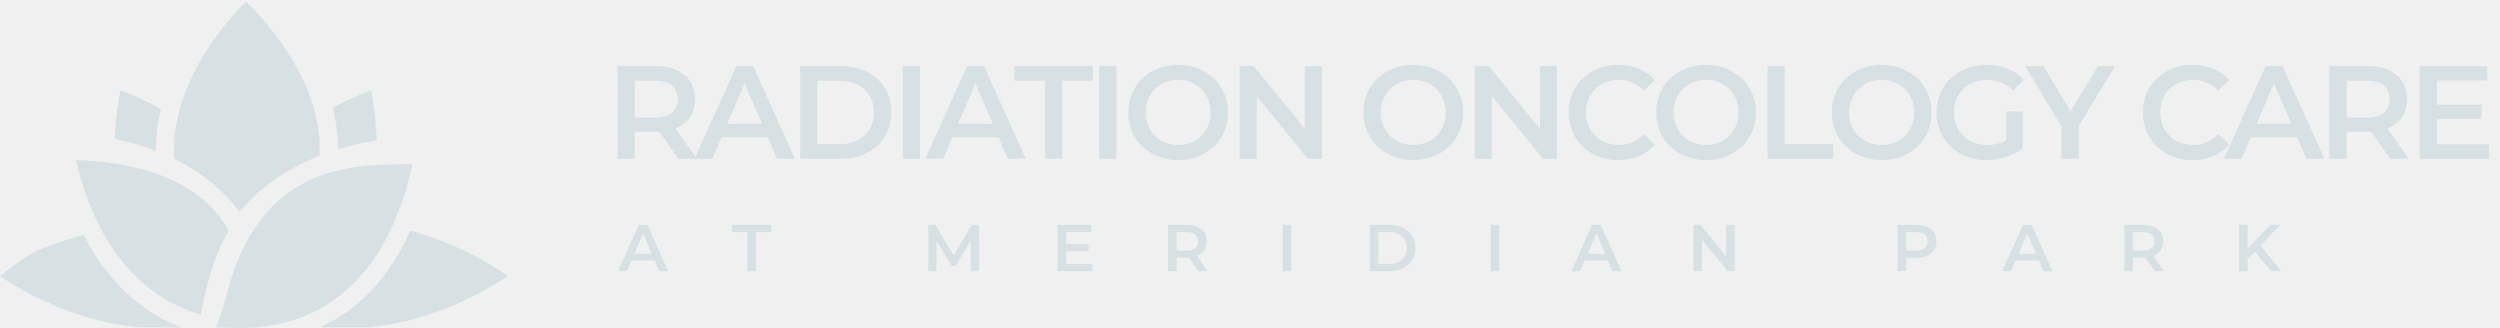
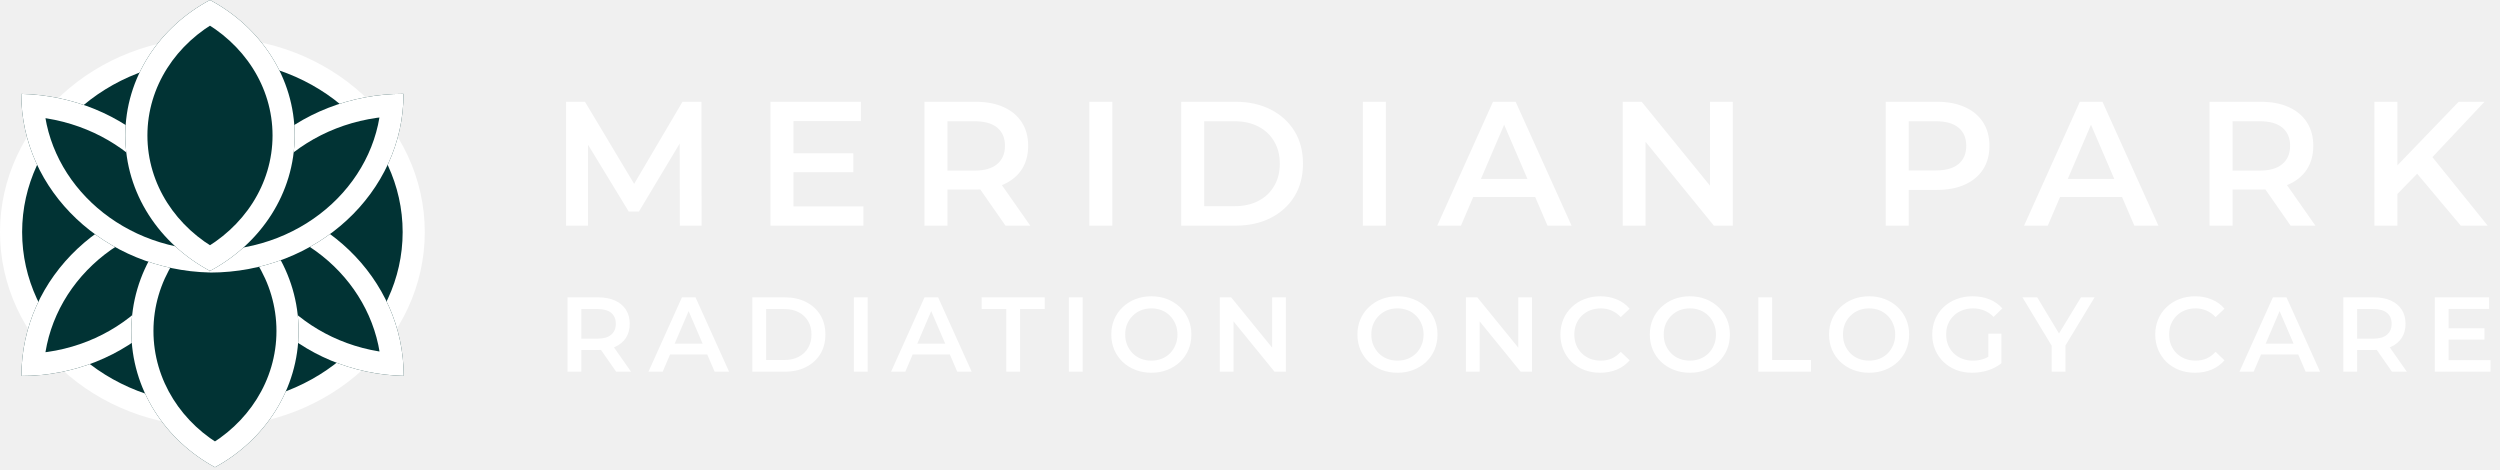
- <svg xmlns="http://www.w3.org/2000/svg" width="756" height="99" fill="none">
-   <g fill="#D7E0E3" clip-path="url(#a)">
-     <path d="M102.224 45.135a87.165 87.165 0 0 1 11.658-2.712c-.159-6.571-1.033-12.002-1.666-15.123-2.607.965-6.819 2.703-11.6 5.315a50.832 50.832 0 0 1 1.528 9.622c.059.97.085 1.936.08 2.898ZM117.575 70.586c3.922-7.924 6.09-15.715 7.137-21.005-14.385.621-45.474-2.637-56.17 39.557-.72 2.839-2.038 6.822-3.107 9.854 3.296-.457 35.183 5.857 52.14-28.406Z" />
-     <path d="M124.098 69.748a80.684 80.684 0 0 1-1.598 3.346c-6.292 12.362-14.874 20.984-25.625 25.802 30.733 3.559 56.589-15.447 56.589-15.447s-12.064-9.112-29.366-13.7ZM72.418 64.074c5.639-6.785 12.995-12.16 22.035-16.076.725-.314 1.448-.611 2.168-.894.087-1.492.097-2.996.008-4.512C95.458 22.586 79.801 5.71 74.385.441 70.944 3.88 63.317 12.21 58.09 23.133c-4.114 8.599-5.916 16.901-5.427 24.868 8.181 4.01 14.78 9.385 19.756 16.073ZM25.579 71.663c-.125-.239-.24-.472-.36-.71C9.953 75.834 10.756 75.32 0 83.45c0 0 25 18.378 55.05 15.61C42.62 94.38 32.726 85.193 25.58 71.664ZM23.023 48.473c1.146 5.192 3.356 12.866 7.443 20.605 7.19 13.616 17.37 22.367 30.282 26.043.298-.825 2.044-14.736 8.403-25.374C58.927 51.205 34.328 48.72 23.023 48.473ZM48.665 32.965c-5.05-2.817-9.521-4.66-12.248-5.668-.614 3.062-1.467 8.345-1.654 14.729 3.961.81 8.154 1.954 12.355 3.564-.017-4.145.49-8.36 1.547-12.625ZM186.9 82l6.3-14h2.56l6.32 14h-2.72l-5.42-12.62h1.04L189.58 82h-2.68Zm2.9-3.24.7-2.04h7.56l.7 2.04h-8.96ZM225.997 82V70.2h-4.64V68h11.88v2.2h-4.64V82h-2.6Zm54.719 0V68h2.14l6.12 10.22h-1.12l6.02-10.22h2.14l.02 14h-2.46l-.02-10.14h.52l-5.12 8.54h-1.16l-5.2-8.54h.6V82h-2.48Zm41.502-8.18h6.96v2.14h-6.96v-2.14Zm.2 6h7.9V82h-10.5V68h10.22v2.18h-7.62v9.64ZM353.216 82V68h5.76c1.24 0 2.3.2 3.18.6.893.4 1.58.973 2.06 1.72s.72 1.633.72 2.66c0 1.027-.24 1.913-.72 2.66-.48.733-1.167 1.3-2.06 1.7-.88.387-1.94.58-3.18.58h-4.32l1.16-1.18V82h-2.6Zm9.16 0-3.54-5.08h2.78l3.56 5.08h-2.8Zm-6.56-4.98-1.16-1.24h4.2c1.147 0 2.007-.247 2.58-.74.587-.493.88-1.18.88-2.06 0-.893-.293-1.58-.88-2.06-.573-.48-1.433-.72-2.58-.72h-4.2l1.16-1.28v8.1ZM387.845 82V68h2.6v14h-2.6Zm26.387 0V68h6.12c1.52 0 2.853.293 4 .88 1.146.587 2.04 1.4 2.68 2.44.64 1.04.96 2.267.96 3.68 0 1.4-.32 2.627-.96 3.68-.64 1.04-1.534 1.853-2.68 2.44-1.147.587-2.48.88-4 .88h-6.12Zm2.6-2.2h3.4c1.053 0 1.96-.2 2.72-.6.773-.4 1.366-.96 1.78-1.68.426-.72.64-1.56.64-2.52 0-.973-.214-1.813-.64-2.52a4.257 4.257 0 0 0-1.78-1.68c-.76-.4-1.667-.6-2.72-.6h-3.4v9.6Zm33.923 2.2V68h2.6v14h-2.6Zm24.407 0 6.3-14h2.56l6.32 14h-2.72l-5.42-12.62h1.04l-5.4 12.62h-2.68Zm2.9-3.24.7-2.04h7.56l.7 2.04h-8.96Zm34.06 3.24V68h2.14l8.78 10.78h-1.06V68h2.58v14h-2.14l-8.78-10.78h1.06V82h-2.58Zm61.719 0V68h5.76c1.24 0 2.3.2 3.18.6.893.4 1.58.973 2.06 1.72s.72 1.633.72 2.66c0 1.027-.24 1.913-.72 2.66-.48.747-1.167 1.32-2.06 1.72-.88.4-1.94.6-3.18.6h-4.32l1.16-1.22V82h-2.6Zm2.6-4.98-1.16-1.26h4.2c1.147 0 2.007-.24 2.58-.72.587-.493.88-1.18.88-2.06 0-.893-.293-1.58-.88-2.06-.573-.48-1.433-.72-2.58-.72h-4.2l1.16-1.28v8.1ZM605.474 82l6.3-14h2.56l6.32 14h-2.72l-5.42-12.62h1.04l-5.4 12.62h-2.68Zm2.9-3.24.7-2.04h7.56l.7 2.04h-8.96ZM642.435 82V68h5.76c1.24 0 2.3.2 3.18.6.893.4 1.58.973 2.06 1.72s.72 1.633.72 2.66c0 1.027-.24 1.913-.72 2.66-.48.733-1.167 1.3-2.06 1.7-.88.387-1.94.58-3.18.58h-4.32l1.16-1.18V82h-2.6Zm9.16 0-3.54-5.08h2.78l3.56 5.08h-2.8Zm-6.56-4.98-1.16-1.24h4.2c1.146 0 2.006-.247 2.58-.74.586-.493.88-1.18.88-2.06 0-.893-.294-1.58-.88-2.06-.574-.48-1.434-.72-2.58-.72h-4.2l1.16-1.28v8.1Zm34.349 1.68-.14-3.08 7.34-7.62h2.92l-6.1 6.48-1.44 1.58-2.58 2.64Zm-2.32 3.3V68h2.6v14h-2.6Zm9.76 0-5.36-6.38 1.72-1.9 6.68 8.28h-3.04ZM186.76 48V20h11.52c2.48 0 4.6.4 6.36 1.2 1.787.8 3.16 1.947 4.12 3.44.96 1.493 1.44 3.267 1.44 5.32 0 2.053-.48 3.827-1.44 5.32-.96 1.467-2.333 2.6-4.12 3.4-1.76.773-3.88 1.16-6.36 1.16h-8.64l2.32-2.36V48h-5.2Zm18.32 0L198 37.84h5.56L210.68 48h-5.6Zm-13.12-9.96-2.32-2.48h8.4c2.293 0 4.013-.493 5.16-1.48 1.173-.987 1.76-2.36 1.76-4.12 0-1.787-.587-3.16-1.76-4.12-1.147-.96-2.867-1.44-5.16-1.44h-8.4l2.32-2.56v16.2ZM210.058 48l12.6-28h5.12l12.64 28h-5.44l-10.84-25.24h2.08L215.418 48h-5.36Zm5.8-6.48 1.4-4.08h15.12l1.4 4.08h-17.92ZM241.979 48V20h12.24c3.04 0 5.706.587 8 1.76 2.293 1.173 4.08 2.8 5.36 4.88 1.28 2.08 1.92 4.533 1.92 7.36 0 2.8-.64 5.253-1.92 7.36-1.28 2.08-3.067 3.707-5.36 4.88-2.294 1.173-4.96 1.76-8 1.76h-12.24Zm5.2-4.4h6.8c2.106 0 3.92-.4 5.44-1.2 1.546-.8 2.733-1.92 3.56-3.36.853-1.44 1.28-3.12 1.28-5.04 0-1.947-.427-3.627-1.28-5.04-.827-1.44-2.014-2.56-3.56-3.36-1.52-.8-3.334-1.2-5.44-1.2h-6.8v19.2Zm25.847 4.4V20h5.2v28h-5.2Zm6.813 0 12.6-28h5.12l12.64 28h-5.44l-10.84-25.24h2.08L285.199 48h-5.36Zm5.8-6.48 1.4-4.08h15.12l1.4 4.08h-17.92ZM316.034 48V24.4h-9.28V20h23.76v4.4h-9.28V48h-5.2Zm16.382 0V20h5.2v28h-5.2Zm23.894.4c-2.187 0-4.2-.36-6.04-1.08-1.84-.72-3.44-1.72-4.8-3a13.863 13.863 0 0 1-3.16-4.56c-.747-1.76-1.12-3.68-1.12-5.76 0-2.08.373-3.987 1.12-5.72.746-1.76 1.8-3.28 3.16-4.56 1.36-1.307 2.96-2.32 4.8-3.04 1.84-.72 3.84-1.08 6-1.08 2.186 0 4.186.36 6 1.08 1.84.72 3.44 1.733 4.8 3.04 1.36 1.28 2.413 2.8 3.16 4.56.746 1.733 1.12 3.64 1.12 5.72 0 2.08-.374 4-1.12 5.76-.747 1.76-1.8 3.28-3.16 4.56-1.36 1.28-2.96 2.28-4.8 3-1.814.72-3.8 1.08-5.96 1.08Zm-.04-4.56c1.413 0 2.72-.24 3.92-.72 1.2-.48 2.24-1.16 3.12-2.04a9.726 9.726 0 0 0 2.04-3.12c.506-1.2.76-2.52.76-3.96s-.254-2.747-.76-3.92a9.179 9.179 0 0 0-2.04-3.12 8.9 8.9 0 0 0-3.12-2.08c-1.2-.48-2.507-.72-3.92-.72-1.414 0-2.72.24-3.92.72a9.4 9.4 0 0 0-3.12 2.08 9.681 9.681 0 0 0-2.08 3.12c-.48 1.173-.72 2.48-.72 3.92 0 1.413.24 2.72.72 3.92a10.16 10.16 0 0 0 2.08 3.16c.88.88 1.92 1.56 3.12 2.04 1.2.48 2.506.72 3.92.72ZM374.862 48V20h4.28l17.56 21.56h-2.12V20h5.16v28h-4.28l-17.56-21.56h2.12V48h-5.16Zm52.557.4c-2.187 0-4.2-.36-6.04-1.08-1.84-.72-3.44-1.72-4.8-3a13.878 13.878 0 0 1-3.16-4.56c-.747-1.76-1.12-3.68-1.12-5.76 0-2.08.373-3.987 1.12-5.72.747-1.76 1.8-3.28 3.16-4.56 1.36-1.307 2.96-2.32 4.8-3.04 1.84-.72 3.84-1.08 6-1.08 2.187 0 4.187.36 6 1.08 1.84.72 3.44 1.733 4.8 3.04 1.36 1.28 2.413 2.8 3.16 4.56.747 1.733 1.12 3.64 1.12 5.72 0 2.08-.373 4-1.12 5.76-.747 1.76-1.8 3.28-3.16 4.56-1.36 1.28-2.96 2.28-4.8 3-1.813.72-3.8 1.08-5.96 1.08Zm-.04-4.56c1.413 0 2.72-.24 3.92-.72 1.2-.48 2.24-1.16 3.12-2.04a9.726 9.726 0 0 0 2.04-3.12c.507-1.2.76-2.52.76-3.96s-.253-2.747-.76-3.92a9.179 9.179 0 0 0-2.04-3.12 8.9 8.9 0 0 0-3.12-2.08c-1.2-.48-2.507-.72-3.92-.72-1.413 0-2.72.24-3.92.72a9.42 9.42 0 0 0-3.12 2.08 9.697 9.697 0 0 0-2.08 3.12c-.48 1.173-.72 2.48-.72 3.92 0 1.413.24 2.72.72 3.92.507 1.2 1.2 2.253 2.08 3.16.88.88 1.92 1.56 3.12 2.04 1.2.48 2.507.72 3.92.72ZM445.971 48V20h4.28l17.56 21.56h-2.12V20h5.16v28h-4.28l-17.56-21.56h2.12V48h-5.16Zm43.343.4c-2.134 0-4.12-.347-5.96-1.04-1.814-.72-3.4-1.72-4.76-3a14.035 14.035 0 0 1-3.12-4.6c-.747-1.76-1.12-3.68-1.12-5.76 0-2.08.373-4 1.12-5.76.746-1.76 1.8-3.28 3.16-4.56a14.009 14.009 0 0 1 4.76-3c1.813-.72 3.8-1.08 5.96-1.08 2.293 0 4.386.4 6.28 1.2a12.26 12.26 0 0 1 4.8 3.48l-3.36 3.16c-1.014-1.093-2.147-1.907-3.4-2.44-1.254-.56-2.614-.84-4.08-.84-1.467 0-2.814.24-4.04.72a9.61 9.61 0 0 0-3.16 2.04 9.681 9.681 0 0 0-2.08 3.12c-.48 1.2-.72 2.52-.72 3.96s.24 2.76.72 3.96c.506 1.2 1.2 2.24 2.08 3.12a9.61 9.61 0 0 0 3.16 2.04c1.226.48 2.573.72 4.04.72 1.466 0 2.826-.267 4.08-.8 1.253-.56 2.386-1.4 3.4-2.52l3.36 3.2c-1.307 1.52-2.907 2.68-4.8 3.48-1.894.8-4 1.2-6.32 1.2Zm26.636 0c-2.186 0-4.2-.36-6.04-1.08-1.84-.72-3.44-1.72-4.8-3a13.878 13.878 0 0 1-3.16-4.56c-.746-1.76-1.12-3.68-1.12-5.76 0-2.08.374-3.987 1.12-5.72.747-1.76 1.8-3.28 3.16-4.56 1.36-1.307 2.96-2.32 4.8-3.04 1.84-.72 3.84-1.08 6-1.08 2.187 0 4.187.36 6 1.08 1.84.72 3.44 1.733 4.8 3.04 1.36 1.28 2.414 2.8 3.16 4.56.747 1.733 1.12 3.64 1.12 5.72 0 2.08-.373 4-1.12 5.76-.746 1.76-1.8 3.28-3.16 4.56-1.36 1.28-2.96 2.28-4.8 3-1.813.72-3.8 1.08-5.96 1.08Zm-.04-4.56c1.414 0 2.72-.24 3.92-.72 1.2-.48 2.24-1.16 3.12-2.04a9.726 9.726 0 0 0 2.04-3.12c.507-1.2.76-2.52.76-3.96s-.253-2.747-.76-3.92a9.179 9.179 0 0 0-2.04-3.12 8.9 8.9 0 0 0-3.12-2.08c-1.2-.48-2.506-.72-3.92-.72-1.413 0-2.72.24-3.92.72a9.42 9.42 0 0 0-3.12 2.08 9.697 9.697 0 0 0-2.08 3.12c-.48 1.173-.72 2.48-.72 3.92 0 1.413.24 2.72.72 3.92.507 1.2 1.2 2.253 2.08 3.16.88.88 1.92 1.56 3.12 2.04 1.2.48 2.507.72 3.92.72ZM534.502 48V20h5.2v23.6h14.64V48h-19.84Zm34.558.4c-2.187 0-4.2-.36-6.04-1.08-1.84-.72-3.44-1.72-4.8-3a13.863 13.863 0 0 1-3.16-4.56c-.747-1.76-1.12-3.68-1.12-5.76 0-2.08.373-3.987 1.12-5.72.746-1.76 1.8-3.28 3.16-4.56 1.36-1.307 2.96-2.32 4.8-3.04 1.84-.72 3.84-1.08 6-1.08 2.186 0 4.186.36 6 1.08 1.84.72 3.44 1.733 4.8 3.04 1.36 1.28 2.413 2.8 3.16 4.56.746 1.733 1.12 3.64 1.12 5.72 0 2.08-.374 4-1.12 5.76-.747 1.76-1.8 3.28-3.16 4.56-1.36 1.28-2.96 2.28-4.8 3-1.814.72-3.8 1.08-5.96 1.08Zm-.04-4.56c1.413 0 2.72-.24 3.92-.72 1.2-.48 2.24-1.16 3.12-2.04a9.726 9.726 0 0 0 2.04-3.12c.506-1.2.76-2.52.76-3.96s-.254-2.747-.76-3.92a9.179 9.179 0 0 0-2.04-3.12 8.9 8.9 0 0 0-3.12-2.08c-1.2-.48-2.507-.72-3.92-.72-1.414 0-2.72.24-3.92.72a9.4 9.4 0 0 0-3.12 2.08 9.681 9.681 0 0 0-2.08 3.12c-.48 1.173-.72 2.48-.72 3.92 0 1.413.24 2.72.72 3.92a10.16 10.16 0 0 0 2.08 3.16c.88.88 1.92 1.56 3.12 2.04 1.2.48 2.506.72 3.92.72Zm31.672 4.56c-2.187 0-4.2-.347-6.04-1.04-1.814-.72-3.4-1.72-4.76-3a13.754 13.754 0 0 1-3.16-4.6c-.747-1.76-1.12-3.68-1.12-5.76 0-2.08.373-4 1.12-5.76.746-1.76 1.8-3.28 3.16-4.56 1.386-1.307 3-2.307 4.84-3 1.84-.72 3.853-1.08 6.04-1.08 2.373 0 4.506.387 6.4 1.16 1.92.773 3.533 1.907 4.84 3.4l-3.28 3.2c-1.094-1.093-2.28-1.893-3.56-2.4-1.254-.533-2.64-.8-4.16-.8-1.467 0-2.827.24-4.08.72-1.254.48-2.334 1.16-3.24 2.04a9.368 9.368 0 0 0-2.12 3.12c-.48 1.2-.72 2.52-.72 3.96 0 1.413.24 2.72.72 3.92a9.816 9.816 0 0 0 2.12 3.16 9.51 9.51 0 0 0 3.2 2.04c1.226.48 2.586.72 4.08.72 1.386 0 2.72-.213 4-.64 1.306-.453 2.546-1.2 3.72-2.24l2.96 3.88c-1.467 1.173-3.174 2.067-5.12 2.68-1.92.587-3.867.88-5.84.88Zm6.04-4.24V33.68h4.92v11.16l-4.92-.68ZM623.39 48V36.92l1.16 3.2L612.39 20h5.56l9.76 16.2h-3.12l9.84-16.2h5.12l-12.16 20.12 1.2-3.2V48h-5.2Zm39.58.4c-2.133 0-4.12-.347-5.96-1.04-1.813-.72-3.4-1.72-4.76-3a14.065 14.065 0 0 1-3.12-4.6c-.747-1.76-1.12-3.68-1.12-5.76 0-2.08.373-4 1.12-5.76.747-1.76 1.8-3.28 3.16-4.56a14.018 14.018 0 0 1 4.76-3c1.813-.72 3.8-1.08 5.96-1.08 2.293 0 4.387.4 6.28 1.2a12.26 12.26 0 0 1 4.8 3.48l-3.36 3.16c-1.013-1.093-2.147-1.907-3.4-2.44-1.253-.56-2.613-.84-4.08-.84s-2.813.24-4.04.72a9.62 9.62 0 0 0-3.16 2.04 9.697 9.697 0 0 0-2.08 3.12c-.48 1.2-.72 2.52-.72 3.96s.24 2.76.72 3.96c.507 1.2 1.2 2.24 2.08 3.12a9.62 9.62 0 0 0 3.16 2.04c1.227.48 2.573.72 4.04.72s2.827-.267 4.08-.8c1.253-.56 2.387-1.4 3.4-2.52l3.36 3.2c-1.307 1.52-2.907 2.68-4.8 3.48-1.893.8-4 1.2-6.32 1.2Zm9.557-.4 12.6-28h5.12l12.64 28h-5.44l-10.84-25.24h2.08L677.887 48h-5.36Zm5.8-6.48 1.4-4.08h15.12l1.4 4.08h-17.92ZM704.448 48V20h11.52c2.48 0 4.6.4 6.36 1.2 1.786.8 3.16 1.947 4.12 3.44.96 1.493 1.44 3.267 1.44 5.32 0 2.053-.48 3.827-1.44 5.32-.96 1.467-2.334 2.6-4.12 3.4-1.76.773-3.88 1.16-6.36 1.16h-8.64l2.32-2.36V48h-5.2Zm18.32 0-7.08-10.16h5.559L728.368 48h-5.6Zm-13.12-9.96-2.32-2.48h8.4c2.293 0 4.013-.493 5.159-1.48 1.174-.987 1.761-2.36 1.761-4.12 0-1.787-.587-3.16-1.761-4.12-1.146-.96-2.866-1.44-5.159-1.44h-8.4l2.32-2.56v16.2Zm26.857-6.4h13.92v4.28h-13.92v-4.28Zm.4 12h15.8V48h-21V20h20.44v4.36h-15.24v19.28Z" />
+ <svg xmlns="http://www.w3.org/2000/svg" width="565" height="106" fill="none">
+   <g clip-path="url(#a)">
+     <path fill="#fff" d="M128.256 84V67.2h6.912c1.488 0 2.76.24 3.816.72 1.072.48 1.896 1.168 2.472 2.064.576.896.864 1.96.864 3.192 0 1.232-.288 2.296-.864 3.192-.576.88-1.4 1.56-2.472 2.04-1.056.464-2.328.696-3.816.696h-5.184l1.392-1.416V84h-3.12Zm10.992 0L135 77.904h3.336L142.608 84h-3.36Zm-7.872-5.976-1.392-1.488h5.04c1.376 0 2.408-.296 3.096-.888.704-.592 1.056-1.416 1.056-2.472 0-1.072-.352-1.896-1.056-2.472-.688-.576-1.72-.864-3.096-.864h-5.04l1.392-1.536v9.72ZM146.555 84l7.56-16.8h3.072l7.584 16.8h-3.264l-6.504-15.144h1.248L149.771 84h-3.216Zm3.48-3.888.84-2.448h9.072l.84 2.448h-10.752ZM170.027 84V67.2h7.344c1.824 0 3.424.352 4.8 1.056 1.376.704 2.448 1.68 3.216 2.928.768 1.248 1.152 2.72 1.152 4.416 0 1.68-.384 3.152-1.152 4.416-.768 1.248-1.84 2.224-3.216 2.928-1.376.704-2.976 1.056-4.8 1.056h-7.344Zm3.12-2.64h4.08c1.264 0 2.352-.24 3.264-.72.928-.48 1.64-1.152 2.136-2.016.512-.864.768-1.872.768-3.024 0-1.168-.256-2.176-.768-3.024-.496-.864-1.208-1.536-2.136-2.016-.912-.48-2-.72-3.264-.72h-4.08v11.52ZM192.975 84V67.2h3.12V84h-3.12Zm8.408 0 7.56-16.8h3.072l7.584 16.8h-3.264l-6.504-15.144h1.248L204.599 84h-3.216Zm3.48-3.888.84-2.448h9.072l.84 2.448h-10.752ZM227.42 84V69.84h-5.568V67.2h14.256v2.64h-5.568V84h-3.12Zm14.15 0V67.2h3.12V84h-3.12Zm18.656.24c-1.312 0-2.52-.216-3.624-.648a8.867 8.867 0 0 1-2.88-1.8 8.323 8.323 0 0 1-1.896-2.736c-.448-1.056-.672-2.208-.672-3.456 0-1.248.224-2.392.672-3.432a8.004 8.004 0 0 1 1.896-2.736 8.664 8.664 0 0 1 2.88-1.824c1.104-.432 2.304-.648 3.6-.648 1.312 0 2.512.216 3.6.648a8.664 8.664 0 0 1 2.88 1.824 8.004 8.004 0 0 1 1.896 2.736c.448 1.04.672 2.184.672 3.432 0 1.248-.224 2.4-.672 3.456a8.004 8.004 0 0 1-1.896 2.736 8.867 8.867 0 0 1-2.88 1.8c-1.088.432-2.28.648-3.576.648Zm-.024-2.736c.848 0 1.632-.144 2.352-.432a5.507 5.507 0 0 0 1.872-1.224 5.835 5.835 0 0 0 1.224-1.872c.304-.72.456-1.512.456-2.376 0-.864-.152-1.648-.456-2.352a5.507 5.507 0 0 0-1.224-1.872 5.34 5.34 0 0 0-1.872-1.248 6.276 6.276 0 0 0-2.352-.432c-.848 0-1.632.144-2.352.432a5.648 5.648 0 0 0-1.872 1.248 5.815 5.815 0 0 0-1.248 1.872c-.288.704-.432 1.488-.432 2.352 0 .848.144 1.632.432 2.352.304.72.72 1.352 1.248 1.896a5.507 5.507 0 0 0 1.872 1.224c.72.288 1.504.432 2.352.432ZM275.677 84V67.2h2.568l10.536 12.936h-1.272V67.2h3.096V84h-2.568l-10.536-12.936h1.272V84h-3.096Zm40.174.24c-1.312 0-2.52-.216-3.624-.648a8.867 8.867 0 0 1-2.88-1.8 8.323 8.323 0 0 1-1.896-2.736c-.448-1.056-.672-2.208-.672-3.456 0-1.248.224-2.392.672-3.432a8.004 8.004 0 0 1 1.896-2.736 8.664 8.664 0 0 1 2.88-1.824c1.104-.432 2.304-.648 3.6-.648 1.312 0 2.512.216 3.6.648a8.664 8.664 0 0 1 2.88 1.824 8.004 8.004 0 0 1 1.896 2.736c.448 1.04.672 2.184.672 3.432 0 1.248-.224 2.4-.672 3.456a8.004 8.004 0 0 1-1.896 2.736 8.867 8.867 0 0 1-2.88 1.8c-1.088.432-2.28.648-3.576.648Zm-.024-2.736c.848 0 1.632-.144 2.352-.432a5.507 5.507 0 0 0 1.872-1.224 5.835 5.835 0 0 0 1.224-1.872c.304-.72.456-1.512.456-2.376 0-.864-.152-1.648-.456-2.352a5.507 5.507 0 0 0-1.224-1.872 5.34 5.34 0 0 0-1.872-1.248 6.276 6.276 0 0 0-2.352-.432c-.848 0-1.632.144-2.352.432a5.648 5.648 0 0 0-1.872 1.248 5.815 5.815 0 0 0-1.248 1.872c-.288.704-.432 1.488-.432 2.352 0 .848.144 1.632.432 2.352.304.72.72 1.352 1.248 1.896a5.507 5.507 0 0 0 1.872 1.224c.72.288 1.504.432 2.352.432ZM331.303 84V67.2h2.568l10.536 12.936h-1.272V67.2h3.096V84h-2.568l-10.536-12.936h1.272V84h-3.096Zm30.325.24c-1.28 0-2.472-.208-3.576-.624a8.929 8.929 0 0 1-2.856-1.8 8.433 8.433 0 0 1-1.872-2.76c-.448-1.056-.672-2.208-.672-3.456 0-1.248.224-2.4.672-3.456a8.004 8.004 0 0 1 1.896-2.736 8.41 8.41 0 0 1 2.856-1.8c1.088-.432 2.28-.648 3.576-.648 1.376 0 2.632.24 3.768.72a7.353 7.353 0 0 1 2.88 2.088l-2.016 1.896c-.608-.656-1.288-1.144-2.04-1.464a5.932 5.932 0 0 0-2.448-.504c-.88 0-1.688.144-2.424.432a5.77 5.77 0 0 0-1.896 1.224 5.815 5.815 0 0 0-1.248 1.872c-.288.72-.432 1.512-.432 2.376 0 .864.144 1.656.432 2.376.304.72.72 1.344 1.248 1.872a5.77 5.77 0 0 0 1.896 1.224c.736.288 1.544.432 2.424.432.88 0 1.696-.16 2.448-.48.752-.336 1.432-.84 2.04-1.512l2.016 1.92a7.685 7.685 0 0 1-2.88 2.088c-1.136.48-2.4.72-3.792.72Zm20.302 0c-1.312 0-2.52-.216-3.624-.648a8.867 8.867 0 0 1-2.88-1.8 8.323 8.323 0 0 1-1.896-2.736c-.448-1.056-.672-2.208-.672-3.456 0-1.248.224-2.392.672-3.432a8.004 8.004 0 0 1 1.896-2.736 8.664 8.664 0 0 1 2.88-1.824c1.104-.432 2.304-.648 3.6-.648 1.312 0 2.512.216 3.6.648a8.664 8.664 0 0 1 2.88 1.824 8.004 8.004 0 0 1 1.896 2.736c.448 1.04.672 2.184.672 3.432 0 1.248-.224 2.4-.672 3.456a8.004 8.004 0 0 1-1.896 2.736 8.867 8.867 0 0 1-2.88 1.8c-1.088.432-2.28.648-3.576.648Zm-.024-2.736c.848 0 1.632-.144 2.352-.432a5.507 5.507 0 0 0 1.872-1.224 5.835 5.835 0 0 0 1.224-1.872c.304-.72.456-1.512.456-2.376 0-.864-.152-1.648-.456-2.352a5.507 5.507 0 0 0-1.224-1.872 5.34 5.34 0 0 0-1.872-1.248 6.276 6.276 0 0 0-2.352-.432c-.848 0-1.632.144-2.352.432a5.648 5.648 0 0 0-1.872 1.248 5.815 5.815 0 0 0-1.248 1.872c-.288.704-.432 1.488-.432 2.352 0 .848.144 1.632.432 2.352.304.72.72 1.352 1.248 1.896a5.507 5.507 0 0 0 1.872 1.224c.72.288 1.504.432 2.352.432ZM397.381 84V67.2h3.12v14.16h8.784V84h-11.904Zm25.055.24c-1.312 0-2.52-.216-3.624-.648a8.867 8.867 0 0 1-2.88-1.8 8.323 8.323 0 0 1-1.896-2.736c-.448-1.056-.672-2.208-.672-3.456 0-1.248.224-2.392.672-3.432a8.004 8.004 0 0 1 1.896-2.736 8.664 8.664 0 0 1 2.88-1.824c1.104-.432 2.304-.648 3.6-.648 1.312 0 2.512.216 3.6.648a8.664 8.664 0 0 1 2.88 1.824 8.004 8.004 0 0 1 1.896 2.736c.448 1.04.672 2.184.672 3.432 0 1.248-.224 2.4-.672 3.456a8.004 8.004 0 0 1-1.896 2.736 8.867 8.867 0 0 1-2.88 1.8c-1.088.432-2.28.648-3.576.648Zm-.024-2.736c.848 0 1.632-.144 2.352-.432a5.507 5.507 0 0 0 1.872-1.224 5.835 5.835 0 0 0 1.224-1.872c.304-.72.456-1.512.456-2.376 0-.864-.152-1.648-.456-2.352a5.507 5.507 0 0 0-1.224-1.872 5.34 5.34 0 0 0-1.872-1.248 6.276 6.276 0 0 0-2.352-.432c-.848 0-1.632.144-2.352.432a5.648 5.648 0 0 0-1.872 1.248 5.815 5.815 0 0 0-1.248 1.872c-.288.704-.432 1.488-.432 2.352 0 .848.144 1.632.432 2.352.304.72.72 1.352 1.248 1.896a5.507 5.507 0 0 0 1.872 1.224c.72.288 1.504.432 2.352.432Zm23.323 2.736c-1.312 0-2.52-.208-3.624-.624a8.929 8.929 0 0 1-2.856-1.8 8.258 8.258 0 0 1-1.896-2.76c-.448-1.056-.672-2.208-.672-3.456 0-1.248.224-2.4.672-3.456a8.004 8.004 0 0 1 1.896-2.736 8.616 8.616 0 0 1 2.904-1.8c1.104-.432 2.312-.648 3.624-.648 1.424 0 2.704.232 3.84.696a7.535 7.535 0 0 1 2.904 2.04l-1.968 1.92c-.656-.656-1.368-1.136-2.136-1.44-.752-.32-1.584-.48-2.496-.48-.88 0-1.696.144-2.448.432-.752.288-1.4.696-1.944 1.224a5.63 5.63 0 0 0-1.272 1.872c-.288.72-.432 1.512-.432 2.376 0 .848.144 1.632.432 2.352a5.9 5.9 0 0 0 1.272 1.896 5.712 5.712 0 0 0 1.92 1.224c.736.288 1.552.432 2.448.432a7.54 7.54 0 0 0 2.4-.384c.784-.272 1.528-.72 2.232-1.344l1.776 2.328c-.88.704-1.904 1.24-3.072 1.608-1.152.352-2.32.528-3.504.528Zm3.624-2.544v-6.288h2.952v6.696l-2.952-.408ZM463.674 84v-6.648l.696 1.92-7.296-12.072h3.336l5.856 9.72h-1.872l5.904-9.72h3.072l-7.296 12.072.72-1.92V84h-3.12Zm32.388.24c-1.28 0-2.472-.208-3.576-.624a8.929 8.929 0 0 1-2.856-1.8 8.433 8.433 0 0 1-1.872-2.76c-.448-1.056-.672-2.208-.672-3.456 0-1.248.224-2.4.672-3.456a8.004 8.004 0 0 1 1.896-2.736 8.41 8.41 0 0 1 2.856-1.8c1.088-.432 2.28-.648 3.576-.648 1.376 0 2.632.24 3.768.72a7.353 7.353 0 0 1 2.88 2.088l-2.016 1.896c-.608-.656-1.288-1.144-2.04-1.464a5.932 5.932 0 0 0-2.448-.504c-.88 0-1.688.144-2.424.432a5.77 5.77 0 0 0-1.896 1.224 5.815 5.815 0 0 0-1.248 1.872c-.288.72-.432 1.512-.432 2.376 0 .864.144 1.656.432 2.376.304.72.72 1.344 1.248 1.872a5.77 5.77 0 0 0 1.896 1.224c.736.288 1.544.432 2.424.432.88 0 1.696-.16 2.448-.48.752-.336 1.432-.84 2.04-1.512l2.016 1.92a7.685 7.685 0 0 1-2.88 2.088c-1.136.48-2.4.72-3.792.72Zm10.054-.24 7.56-16.8h3.072l7.584 16.8h-3.264l-6.504-15.144h1.248L509.332 84h-3.216Zm3.48-3.888.84-2.448h9.072l.84 2.448h-10.752ZM529.588 84V67.2h6.912c1.488 0 2.76.24 3.816.72 1.072.48 1.896 1.168 2.472 2.064.576.896.864 1.96.864 3.192 0 1.232-.288 2.296-.864 3.192-.576.88-1.4 1.56-2.472 2.04-1.056.464-2.328.696-3.816.696h-5.184l1.392-1.416V84h-3.12Zm10.992 0-4.248-6.096h3.336L543.94 84h-3.36Zm-7.872-5.976-1.392-1.488h5.04c1.376 0 2.408-.296 3.096-.888.704-.592 1.056-1.416 1.056-2.472 0-1.072-.352-1.896-1.056-2.472-.688-.576-1.72-.864-3.096-.864h-5.04l1.392-1.536v9.72Zm20.435-3.84h8.352v2.568h-8.352v-2.568Zm.24 7.2h9.48V84h-12.6V67.2h12.264v2.616h-9.144v11.568ZM127.924 51V23h4.28l12.24 20.44h-2.24L154.244 23h4.28l.04 28h-4.92l-.04-20.28h1.04l-10.24 17.08h-2.32l-10.4-17.08h1.2V51h-4.96Zm51.003-16.36h13.92v4.28h-13.92v-4.28Zm.4 12h15.8V51h-21V23h20.44v4.36h-15.24v19.28ZM208.924 51V23h11.52c2.48 0 4.6.4 6.36 1.2 1.787.8 3.16 1.947 4.12 3.44.96 1.493 1.44 3.267 1.44 5.32 0 2.053-.48 3.827-1.44 5.32-.96 1.467-2.333 2.6-4.12 3.4-1.76.773-3.88 1.16-6.36 1.16h-8.64l2.32-2.36V51h-5.2Zm18.32 0-7.08-10.16h5.56l7.12 10.16h-5.6Zm-13.12-9.96-2.32-2.48h8.4c2.293 0 4.013-.493 5.16-1.48 1.173-.987 1.76-2.36 1.76-4.12 0-1.787-.587-3.16-1.76-4.12-1.147-.96-2.867-1.44-5.16-1.44h-8.4l2.32-2.56v16.2ZM246.182 51V23h5.2v28h-5.2Zm20.773 0V23h12.24c3.04 0 5.707.587 8 1.76 2.294 1.173 4.08 2.8 5.36 4.88 1.28 2.08 1.92 4.533 1.92 7.36 0 2.8-.64 5.253-1.92 7.36-1.28 2.08-3.066 3.707-5.36 4.88-2.293 1.173-4.96 1.76-8 1.76h-12.24Zm5.2-4.4h6.8c2.107 0 3.92-.4 5.44-1.2 1.547-.8 2.734-1.92 3.56-3.36.854-1.44 1.28-3.12 1.28-5.04 0-1.947-.426-3.627-1.28-5.04-.826-1.44-2.013-2.56-3.56-3.36-1.52-.8-3.333-1.2-5.44-1.2h-6.8v19.2Zm35.847 4.4V23h5.2v28h-5.2Zm16.814 0 12.6-28h5.12l12.64 28h-5.44l-10.84-25.24h2.08L330.176 51h-5.36Zm5.8-6.48 1.4-4.08h15.12l1.4 4.08h-17.92ZM366.737 51V23h4.28l17.56 21.56h-2.12V23h5.16v28h-4.28l-17.56-21.56h2.12V51h-5.16Zm59.437 0V23h11.52c2.48 0 4.6.4 6.36 1.2 1.787.8 3.16 1.947 4.12 3.44.96 1.493 1.44 3.267 1.44 5.32 0 2.053-.48 3.827-1.44 5.32-.96 1.493-2.333 2.64-4.12 3.44-1.76.8-3.88 1.2-6.36 1.2h-8.64l2.32-2.44V51h-5.2Zm5.2-9.96-2.32-2.52h8.4c2.293 0 4.013-.48 5.16-1.44 1.173-.987 1.76-2.36 1.76-4.12 0-1.787-.587-3.16-1.76-4.12-1.147-.96-2.867-1.44-5.16-1.44h-8.4l2.32-2.56v16.2ZM457.441 51l12.6-28h5.12l12.64 28h-5.44l-10.84-25.24h2.08L462.801 51h-5.36Zm5.8-6.48 1.4-4.08h15.12l1.4 4.08h-17.92ZM499.362 51V23h11.52c2.48 0 4.6.4 6.36 1.2 1.786.8 3.16 1.947 4.12 3.44.96 1.493 1.44 3.267 1.44 5.32 0 2.053-.48 3.827-1.44 5.32-.96 1.467-2.334 2.6-4.12 3.4-1.76.773-3.88 1.16-6.36 1.16h-8.64l2.32-2.36V51h-5.2Zm18.32 0-7.08-10.16h5.56l7.12 10.16h-5.6Zm-13.12-9.96-2.32-2.48h8.4c2.293 0 4.013-.493 5.16-1.48 1.173-.987 1.76-2.36 1.76-4.12 0-1.787-.587-3.16-1.76-4.12-1.147-.96-2.867-1.44-5.16-1.44h-8.4l2.32-2.56v16.2Zm36.697 3.36-.28-6.16L555.659 23h5.84l-12.2 12.96-2.88 3.16-5.16 5.28Zm-4.64 6.6V23h5.2v28h-5.2Zm19.52 0-10.72-12.76 3.44-3.8L562.219 51h-6.08Z" />
+     <path fill="#013334" stroke="#fff" stroke-width="5" d="M93.5 52.45c0 22.72-20.162 41.5-45.5 41.5S2.5 75.17 2.5 52.45s20.162-41.5 45.5-41.5 45.5 18.78 45.5 41.5Z" />
+     <mask id="b" fill="#fff">
+       <path fill-rule="evenodd" d="M49.12 44.335c23.355.54 42.112 18.515 42.12 40.612-23.356-.54-42.113-18.514-42.12-40.612Z" clip-rule="evenodd" />
+     </mask>
+     <path fill="#013334" fill-rule="evenodd" d="M49.12 44.335c23.355.54 42.112 18.515 42.12 40.612-23.356-.54-42.113-18.514-42.12-40.612Z" clip-rule="evenodd" />
+     <path fill="#fff" d="m49.12 44.335.116-4.998-5.117-.119.001 5.119 5-.002Zm42.12 40.612-.116 4.999 5.117.118-.002-5.119-5 .002ZM49.004 49.334c20.929.483 37.228 16.513 37.234 35.614l10-.003c-.008-25.093-21.223-45.013-47.003-45.608l-.231 9.997Zm42.35 30.614c-20.93-.483-37.229-16.513-37.235-35.614l-10 .003c.008 25.093 21.223 45.013 47.004 45.609l.23-9.998Z" mask="url(#b)" />
+     <mask id="c" fill="#fff">
+       <path fill-rule="evenodd" d="M4.84 84.96c0-22.444 19.341-40.637 43.2-40.637 0 22.443-19.341 40.636-43.2 40.636Z" clip-rule="evenodd" />
+     </mask>
+     <path fill="#013334" fill-rule="evenodd" d="M4.84 84.96c0-22.444 19.341-40.637 43.2-40.637 0 22.443-19.341 40.636-43.2 40.636Z" clip-rule="evenodd" />
+     <path fill="#fff" d="M4.84 84.96h-5v5h5v-5Zm43.2-40.637h5v-5h-5v5ZM9.84 84.959c0-19.398 16.81-35.636 38.2-35.636v-10c-26.328 0-48.2 20.148-48.2 45.636h10Zm33.2-40.636c0 19.397-16.81 35.636-38.2 35.636v10c26.328 0 48.2-20.148 48.2-45.636h-10Z" mask="url(#c)" />
+     <mask id="d" fill="#fff">
+       <path fill-rule="evenodd" d="M48.58 44c-11.298 6.148-18.9 17.639-18.9 30.8 0 13.161 7.602 24.652 18.9 30.8 11.299-6.148 18.9-17.639 18.9-30.8 0-13.161-7.601-24.652-18.9-30.8Z" clip-rule="evenodd" />
+     </mask>
+     <path fill="#013334" fill-rule="evenodd" d="M48.58 44c-11.298 6.148-18.9 17.639-18.9 30.8 0 13.161 7.602 24.652 18.9 30.8 11.299-6.148 18.9-17.639 18.9-30.8 0-13.161-7.601-24.652-18.9-30.8Z" clip-rule="evenodd" />
+     <path fill="#fff" d="m48.58 44 2.39-4.392-2.39-1.3-2.39 1.3L48.58 44Zm0 61.6-2.39 4.392 2.39 1.3 2.39-1.3-2.39-4.392Zm-13.9-30.8c0-11.15 6.437-21.046 16.29-26.408l-4.78-8.784C33.447 46.542 24.68 59.628 24.68 74.8h10Zm16.29 26.408C41.117 95.847 34.68 85.951 34.68 74.8h-10c0 15.172 8.767 28.258 21.51 35.192l4.78-8.784ZM62.48 74.8c0 11.15-6.436 21.047-16.29 26.408l4.78 8.784c12.744-6.934 21.51-20.02 21.51-35.192h-10ZM46.19 48.392C56.044 53.753 62.48 63.65 62.48 74.8h10c0-15.172-8.766-28.258-21.51-35.192l-4.78 8.784Z" mask="url(#d)" />
+     <mask id="e" fill="#fff">
+       <path fill-rule="evenodd" d="M47.452 61.587C23.802 61.051 4.807 43.184 4.8 21.22c23.65.536 42.645 18.404 42.652 40.368Z" clip-rule="evenodd" />
+     </mask>
+     <path fill="#013334" fill-rule="evenodd" d="M47.452 61.587C23.802 61.051 4.807 43.184 4.8 21.22c23.65.536 42.645 18.404 42.652 40.368Z" clip-rule="evenodd" />
+     <path fill="#fff" d="m47.452 61.587-.113 5 5.115.115-.002-5.116-5 .001ZM4.8 21.22l.113-4.998-5.115-.116.002 5.116 5-.002Zm42.765 35.37C26.255 56.106 9.806 40.104 9.8 21.218l-10 .003c.008 25.043 21.549 44.776 47.539 45.365l.226-9.997ZM4.686 26.218c21.311.483 37.76 16.485 37.766 35.371l10-.003C52.444 36.542 30.902 16.81 4.913 16.22l-.227 9.997Z" mask="url(#e)" />
+     <mask id="f" fill="#fff">
+       <path fill-rule="evenodd" d="M91.2 21.207C91.2 43.515 71.612 61.6 47.452 61.6c0-22.309 19.585-40.393 43.746-40.393Z" clip-rule="evenodd" />
+     </mask>
+     <path fill="#013334" fill-rule="evenodd" d="M91.2 21.207C91.2 43.515 71.612 61.6 47.452 61.6c0-22.309 19.585-40.393 43.746-40.393Z" clip-rule="evenodd" />
+     <path fill="#fff" d="M91.2 21.207h5v-5h-5v5ZM47.451 61.6h-5v5h5v-5ZM86.2 21.207C86.2 40.386 69.235 56.6 47.453 56.6v10c26.539 0 48.746-19.955 48.746-45.393h-10ZM47.453 56.6v10-10Zm5 5c0-19.18 16.964-35.393 38.746-35.393v-10c-26.54 0-48.747 19.955-48.747 45.393h10Zm38.746-35.393v-10 10Z" mask="url(#f)" />
+     <mask id="g" fill="#fff">
+       <path fill-rule="evenodd" d="M47.455 61.232c11.442-6.111 19.14-17.534 19.14-30.616 0-13.083-7.698-24.505-19.14-30.616-11.442 6.111-19.14 17.533-19.14 30.616 0 13.082 7.698 24.505 19.14 30.616Z" clip-rule="evenodd" />
+     </mask>
+     <path fill="#013334" fill-rule="evenodd" d="M47.455 61.232c11.442-6.111 19.14-17.534 19.14-30.616 0-13.083-7.698-24.505-19.14-30.616-11.442 6.111-19.14 17.533-19.14 30.616 0 13.082 7.698 24.505 19.14 30.616Z" clip-rule="evenodd" />
+     <path fill="#fff" d="m47.455 61.232-2.356 4.41 2.356 1.258 2.356-1.258-2.356-4.41Zm0-61.232 2.356-4.41-2.356-1.258-2.356 1.258L47.455 0Zm14.14 30.616c0 11.024-6.485 20.858-16.496 26.205l4.712 8.821c12.872-6.875 21.784-19.885 21.784-35.026h-10ZM45.099 4.41C55.11 9.757 61.595 19.592 61.595 30.616h10c0-15.141-8.912-28.151-21.784-35.026l-4.712 8.82ZM33.315 30.616c0-11.024 6.485-20.859 16.496-26.206l-4.712-8.82C32.227 2.465 23.315 15.475 23.315 30.616h10ZM49.811 56.82C39.8 51.475 33.315 41.64 33.315 30.616h-10c0 15.14 8.912 28.15 21.784 35.026l4.712-8.82Z" mask="url(#g)" />
  </g>
  <defs>
    <clipPath id="a">
-       <path fill="#fff" d="M0 0h756v99H0z" />
+       <path fill="#fff" d="M0 0h565v106H0z" />
    </clipPath>
  </defs>
</svg>
